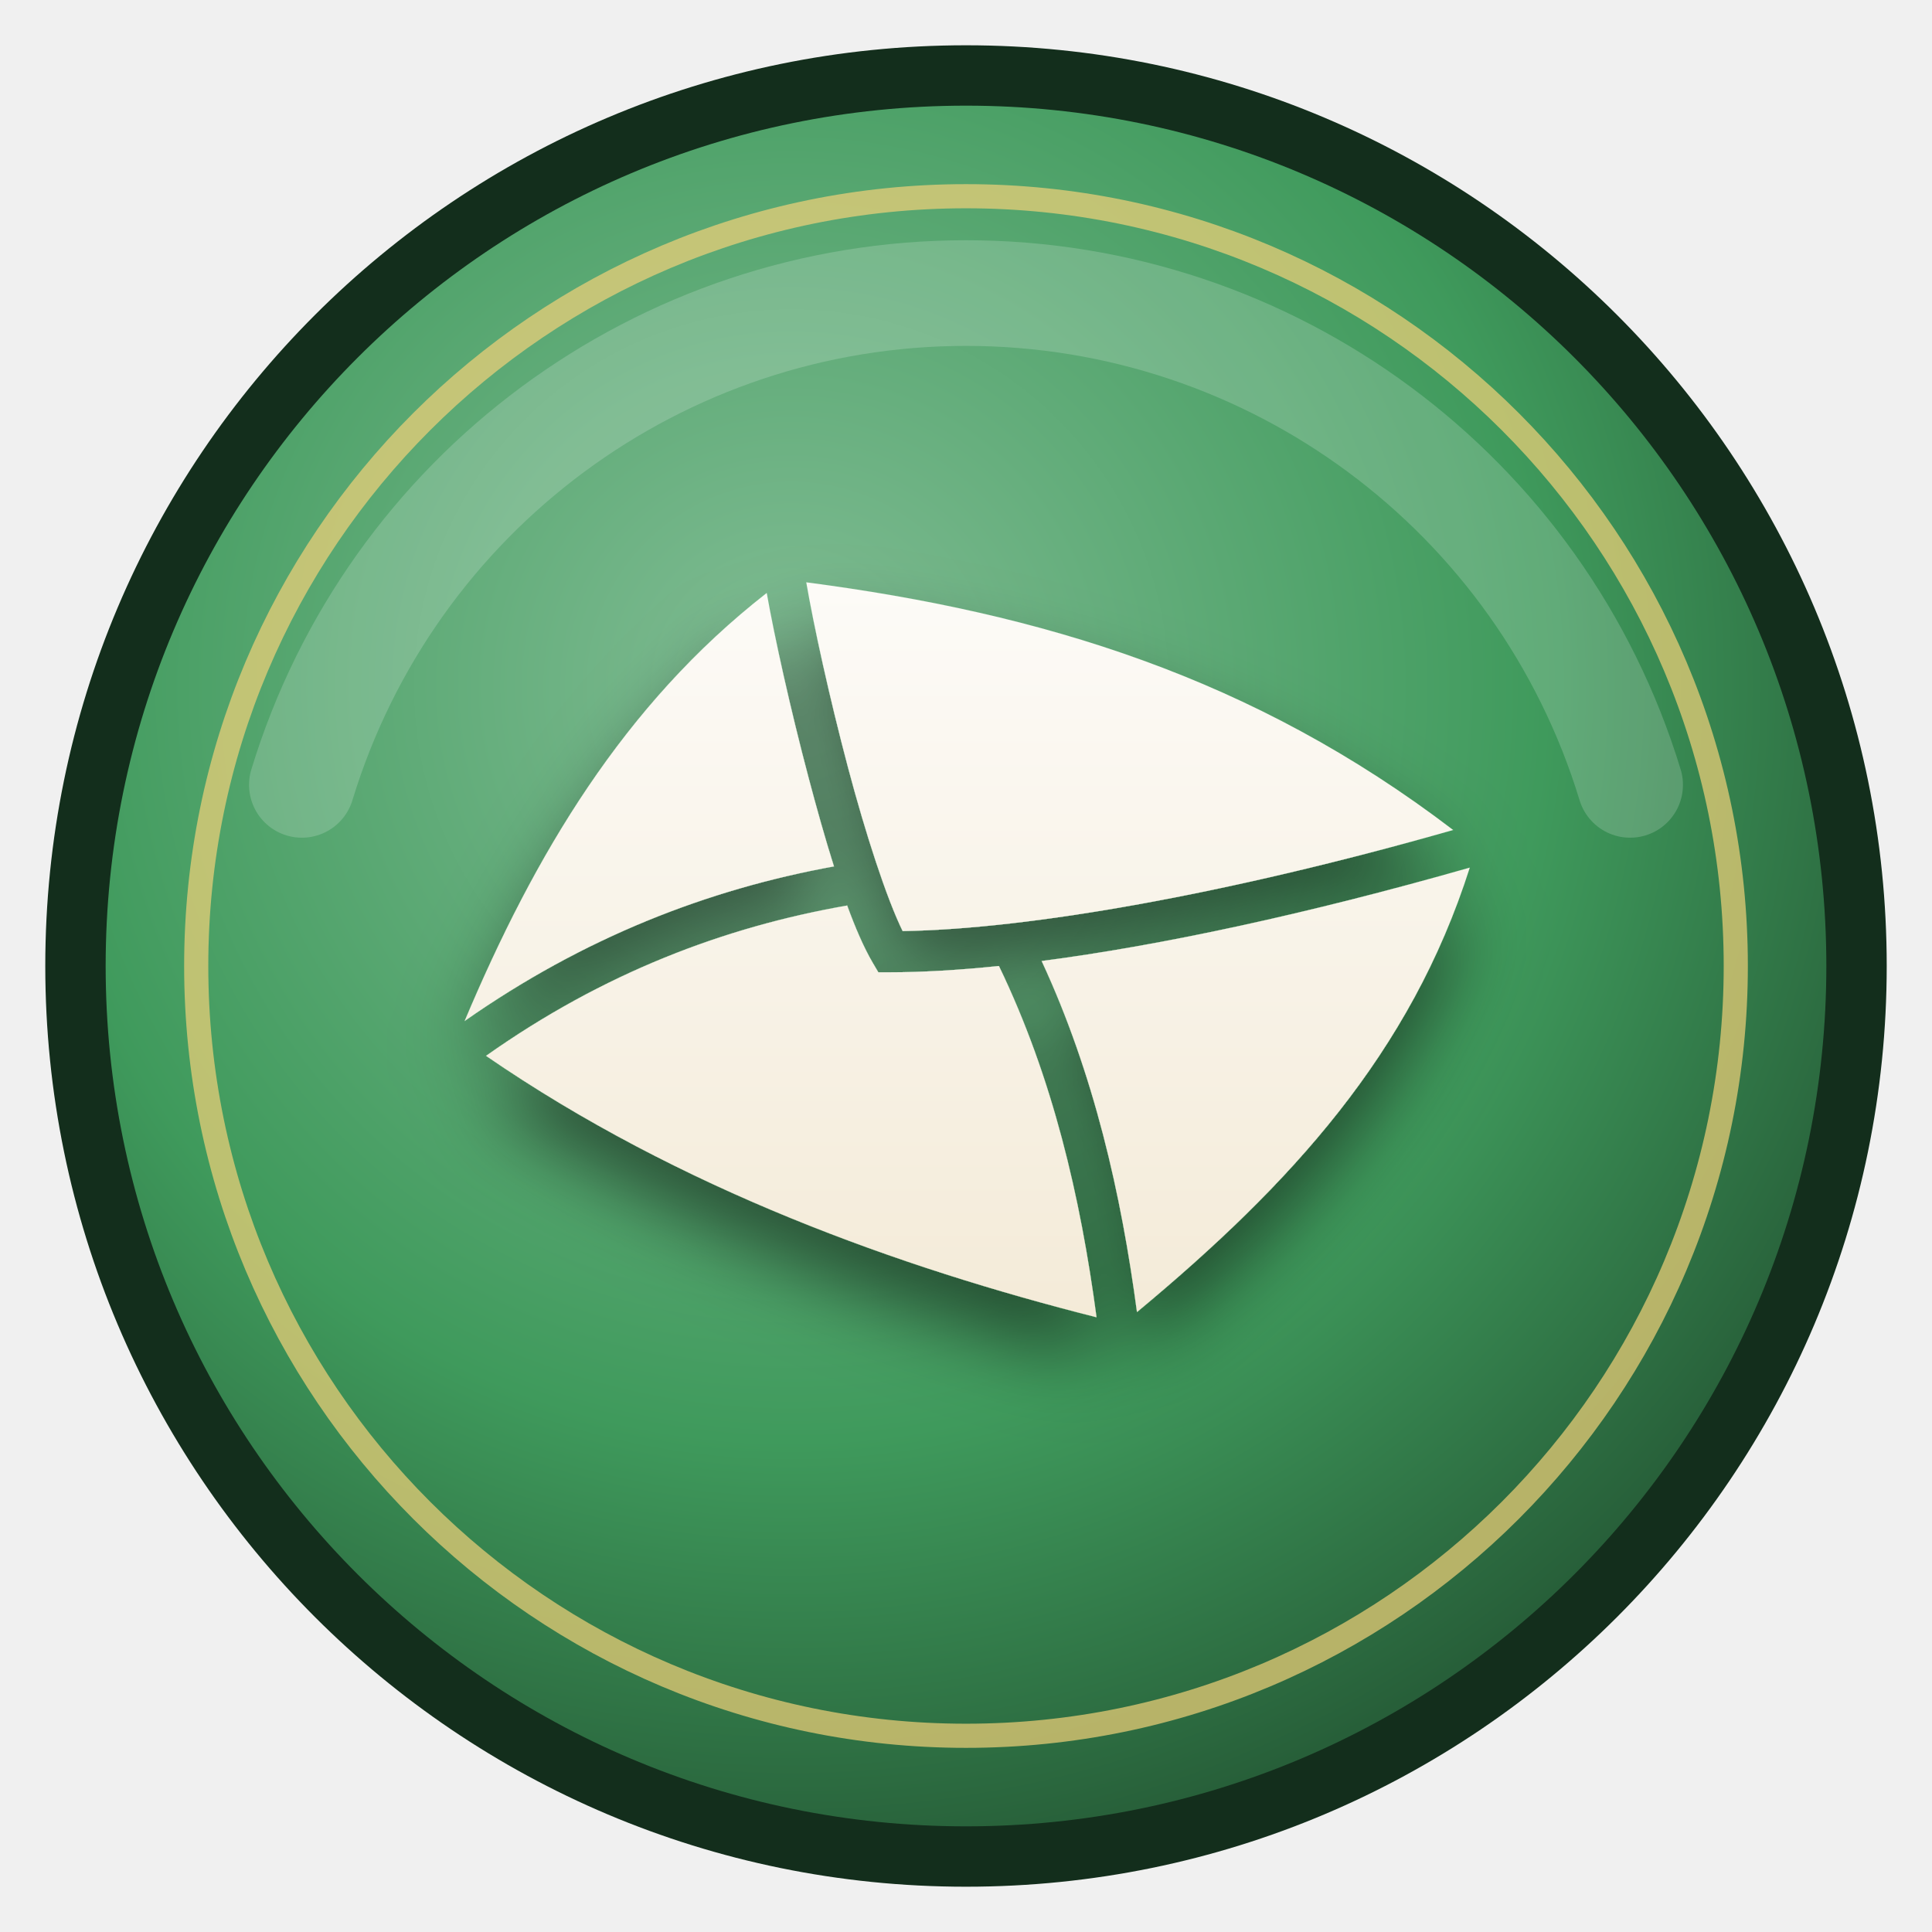
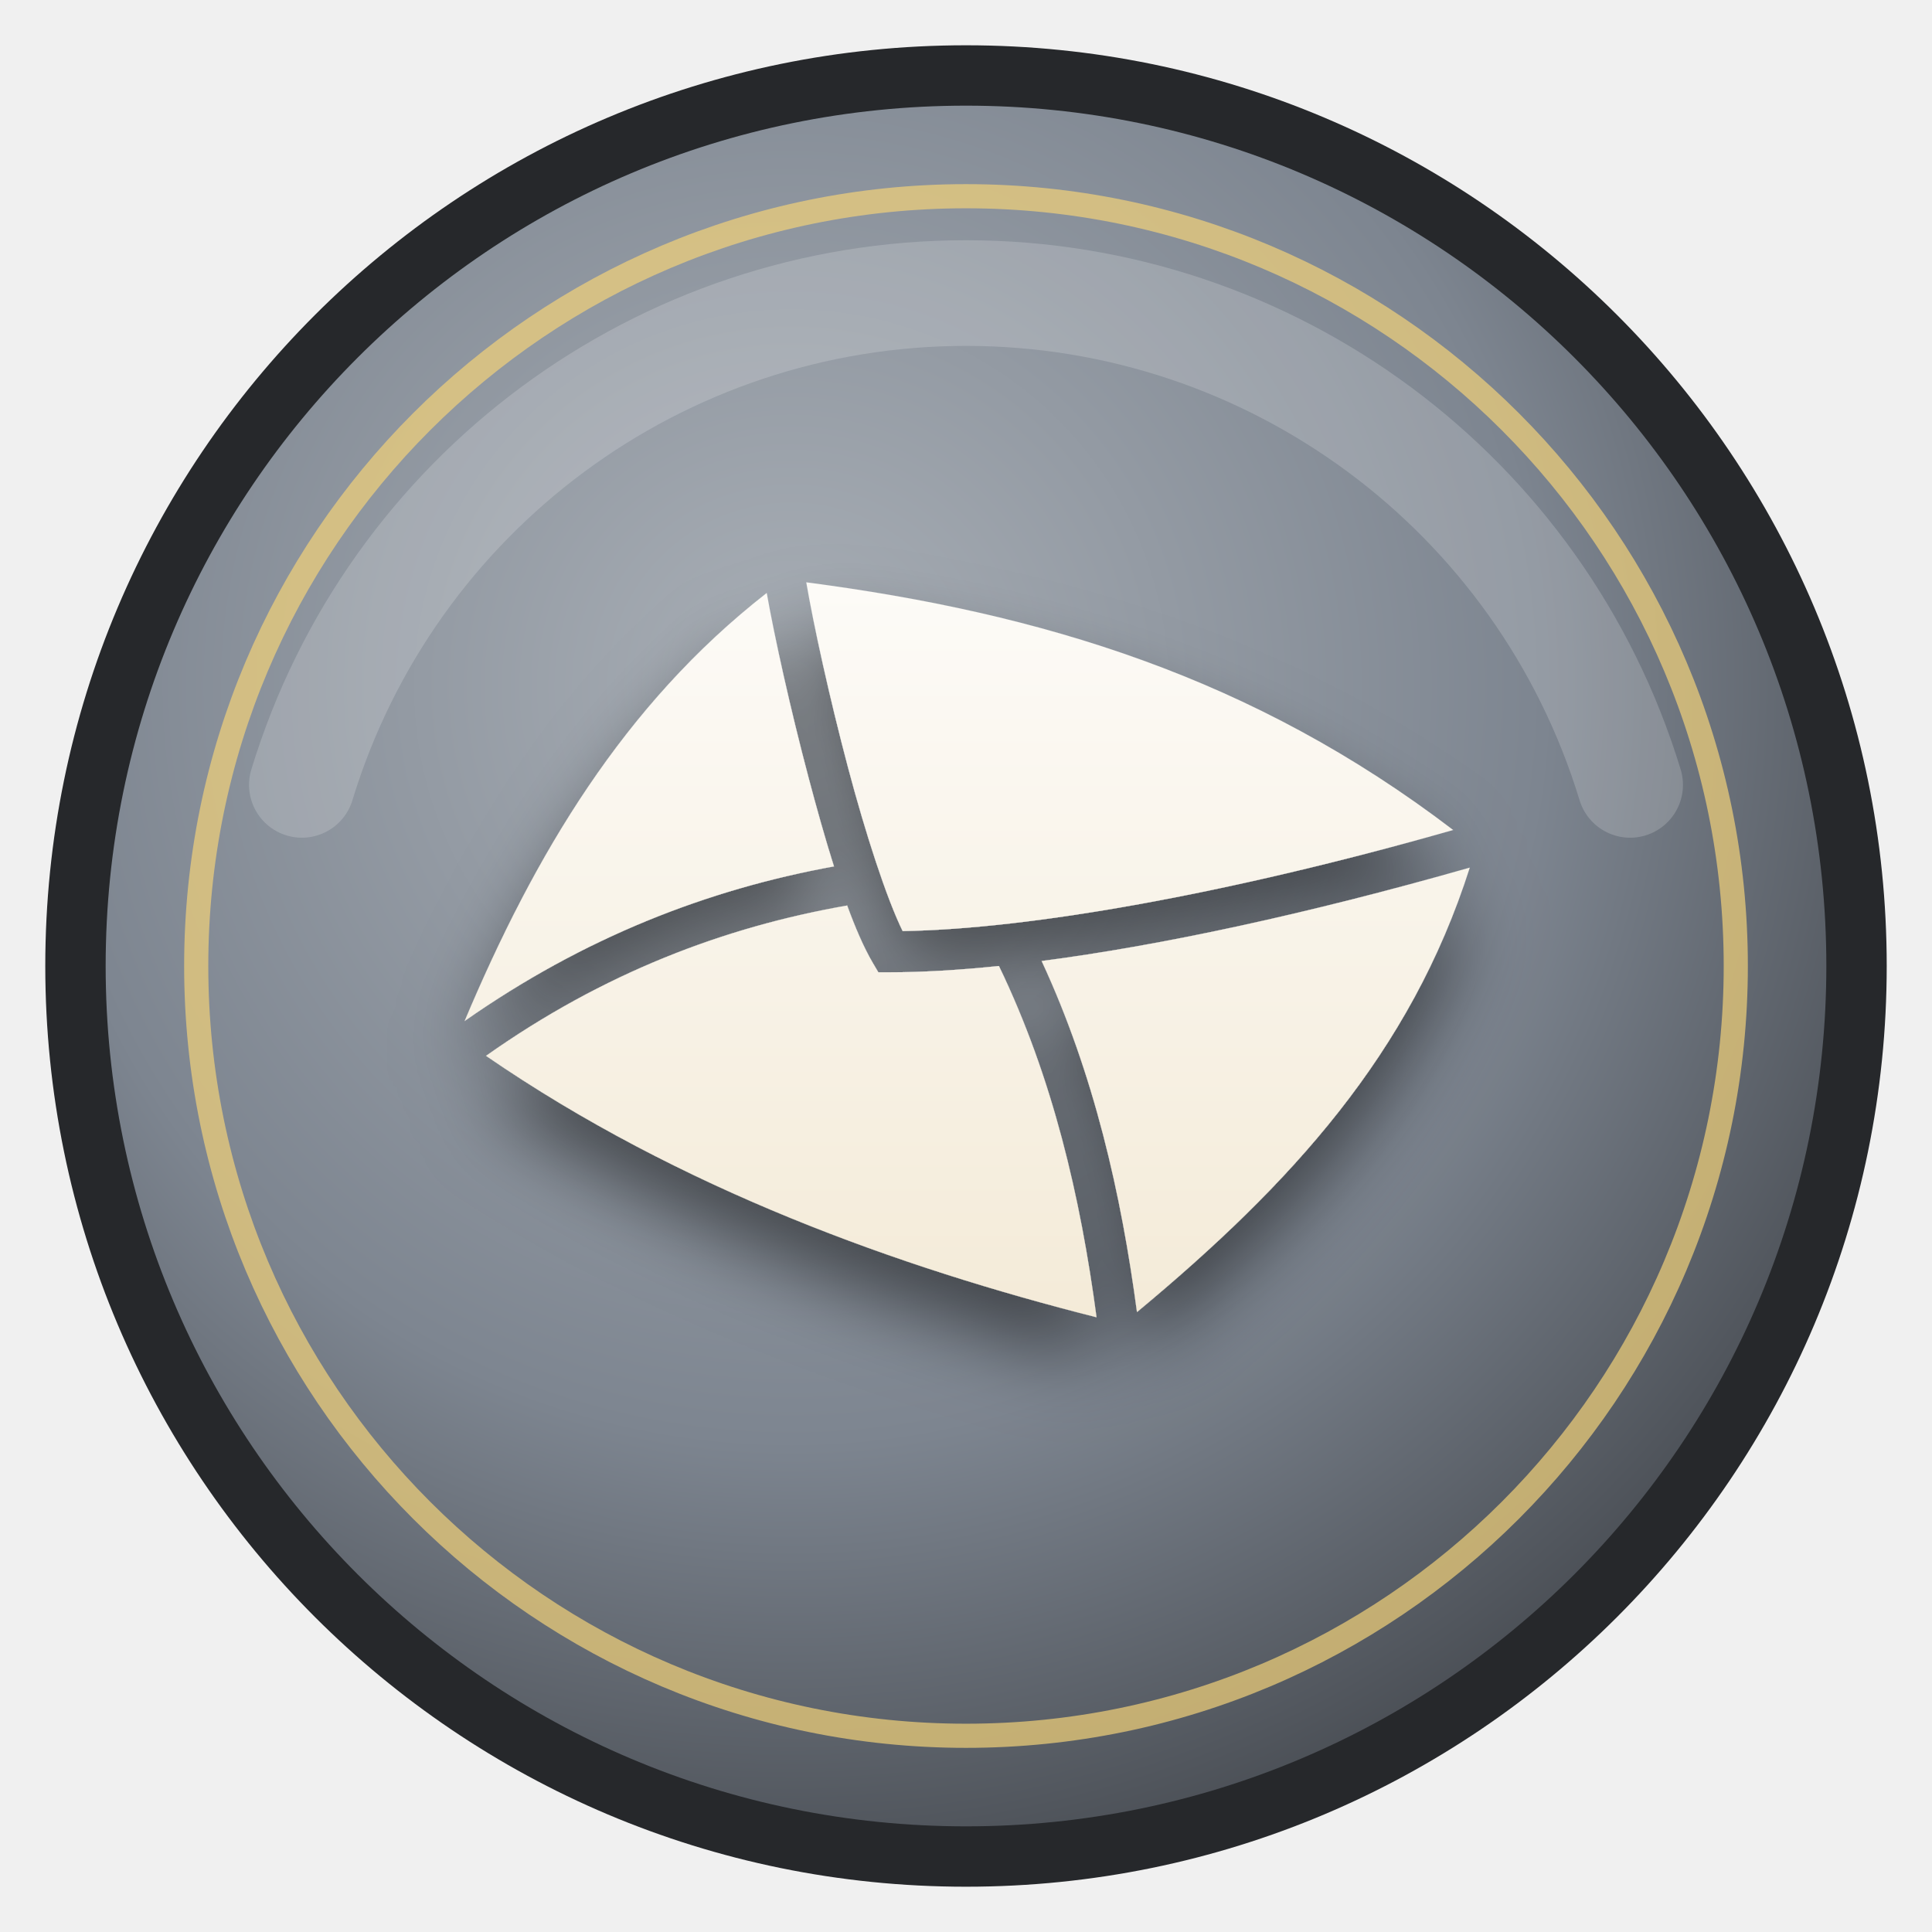
<svg xmlns="http://www.w3.org/2000/svg" viewBox="0 0 128 128" width="128" height="128">
  <defs>
    <radialGradient id="bgi24" cx=".4" cy=".34" r=".72">
-       <stop offset="0" stop-color="#82bd95" />
-       <stop offset=".6" stop-color="#3f9a5c" />
-       <stop offset="1" stop-color="#235533" />
+       <stop offset="0" stop-color="#aab0b7" />
+       <stop offset=".6" stop-color="#7d8590" />
+       <stop offset="1" stop-color="#45494f" />
    </radialGradient>
    <linearGradient id="fgi24" x1="0" y1="0" x2="0" y2="1">
      <stop offset="0" stop-color="#ffffff" />
      <stop offset="1" stop-color="#f1e6cf" />
    </linearGradient>
    <filter id="shi24" x="-20%" y="-20%" width="140%" height="140%">
      <feDropShadow dx="0" dy="3" stdDeviation="2.5" flood-color="#000" flood-opacity=".5" />
    </filter>
    <mask id="mi24">
      <g fill="#fff">
        <path fill="#fff" d="M182.78 80.125c3.367 19.498 10.608 52.67 19.126 84.813c8.126 30.663 17.73 60.122 25.063 75.062c57.968-.962 148.212-16.707 252.343-46.344c-91.756-70.023-188.486-99.376-296.532-113.53zM164.657 85c-65.62 51.243-106.43 120.106-138.5 196.25c54.866-38.51 111.644-60.42 169.313-70.906c-3.995-12.636-7.88-26.486-11.626-40.625c-8.425-31.79-15.554-64.12-19.188-84.72zm322.281 125.906c-74.123 21.218-141.43 35.68-196.25 42.813c24.018 51.794 36.448 106.688 43.688 160.936c70.634-58.76 125.36-118.495 152.563-203.75zM201.53 228.28c-56.563 9.917-111.78 30.946-165.56 68.907c89.478 61.396 189.91 97.037 279.874 119.844c-7.362-55.057-20.104-109.997-44.75-161.03c-18.39 1.897-35.134 2.875-49.938 2.875h-5.344l-2.718-4.625c-3.898-6.69-7.77-15.598-11.563-25.97z" />
      </g>
    </mask>
  </defs>
-   <circle cx="64" cy="64" r="61" fill="#132e1c" />
+   <circle cx="64" cy="64" r="61" fill="#26282b" />
  <circle cx="64" cy="64" r="57" fill="url(#bgi24)" />
  <circle cx="64" cy="64" r="51" fill="none" stroke="#f3d27a" stroke-opacity=".7" stroke-width="1.6" />
  <path d="M20 52 A46 46 0 0 1 108 52" fill="none" stroke="#fff" stroke-opacity=".18" stroke-width="7" stroke-linecap="round" />
  <g filter="url(#shi24)">
    <g transform="translate(27 27) scale(0.14453 0.14453)">
      <rect width="512" height="512" fill="url(#fgi24)" mask="url(#mi24)" />
    </g>
  </g>
</svg>
